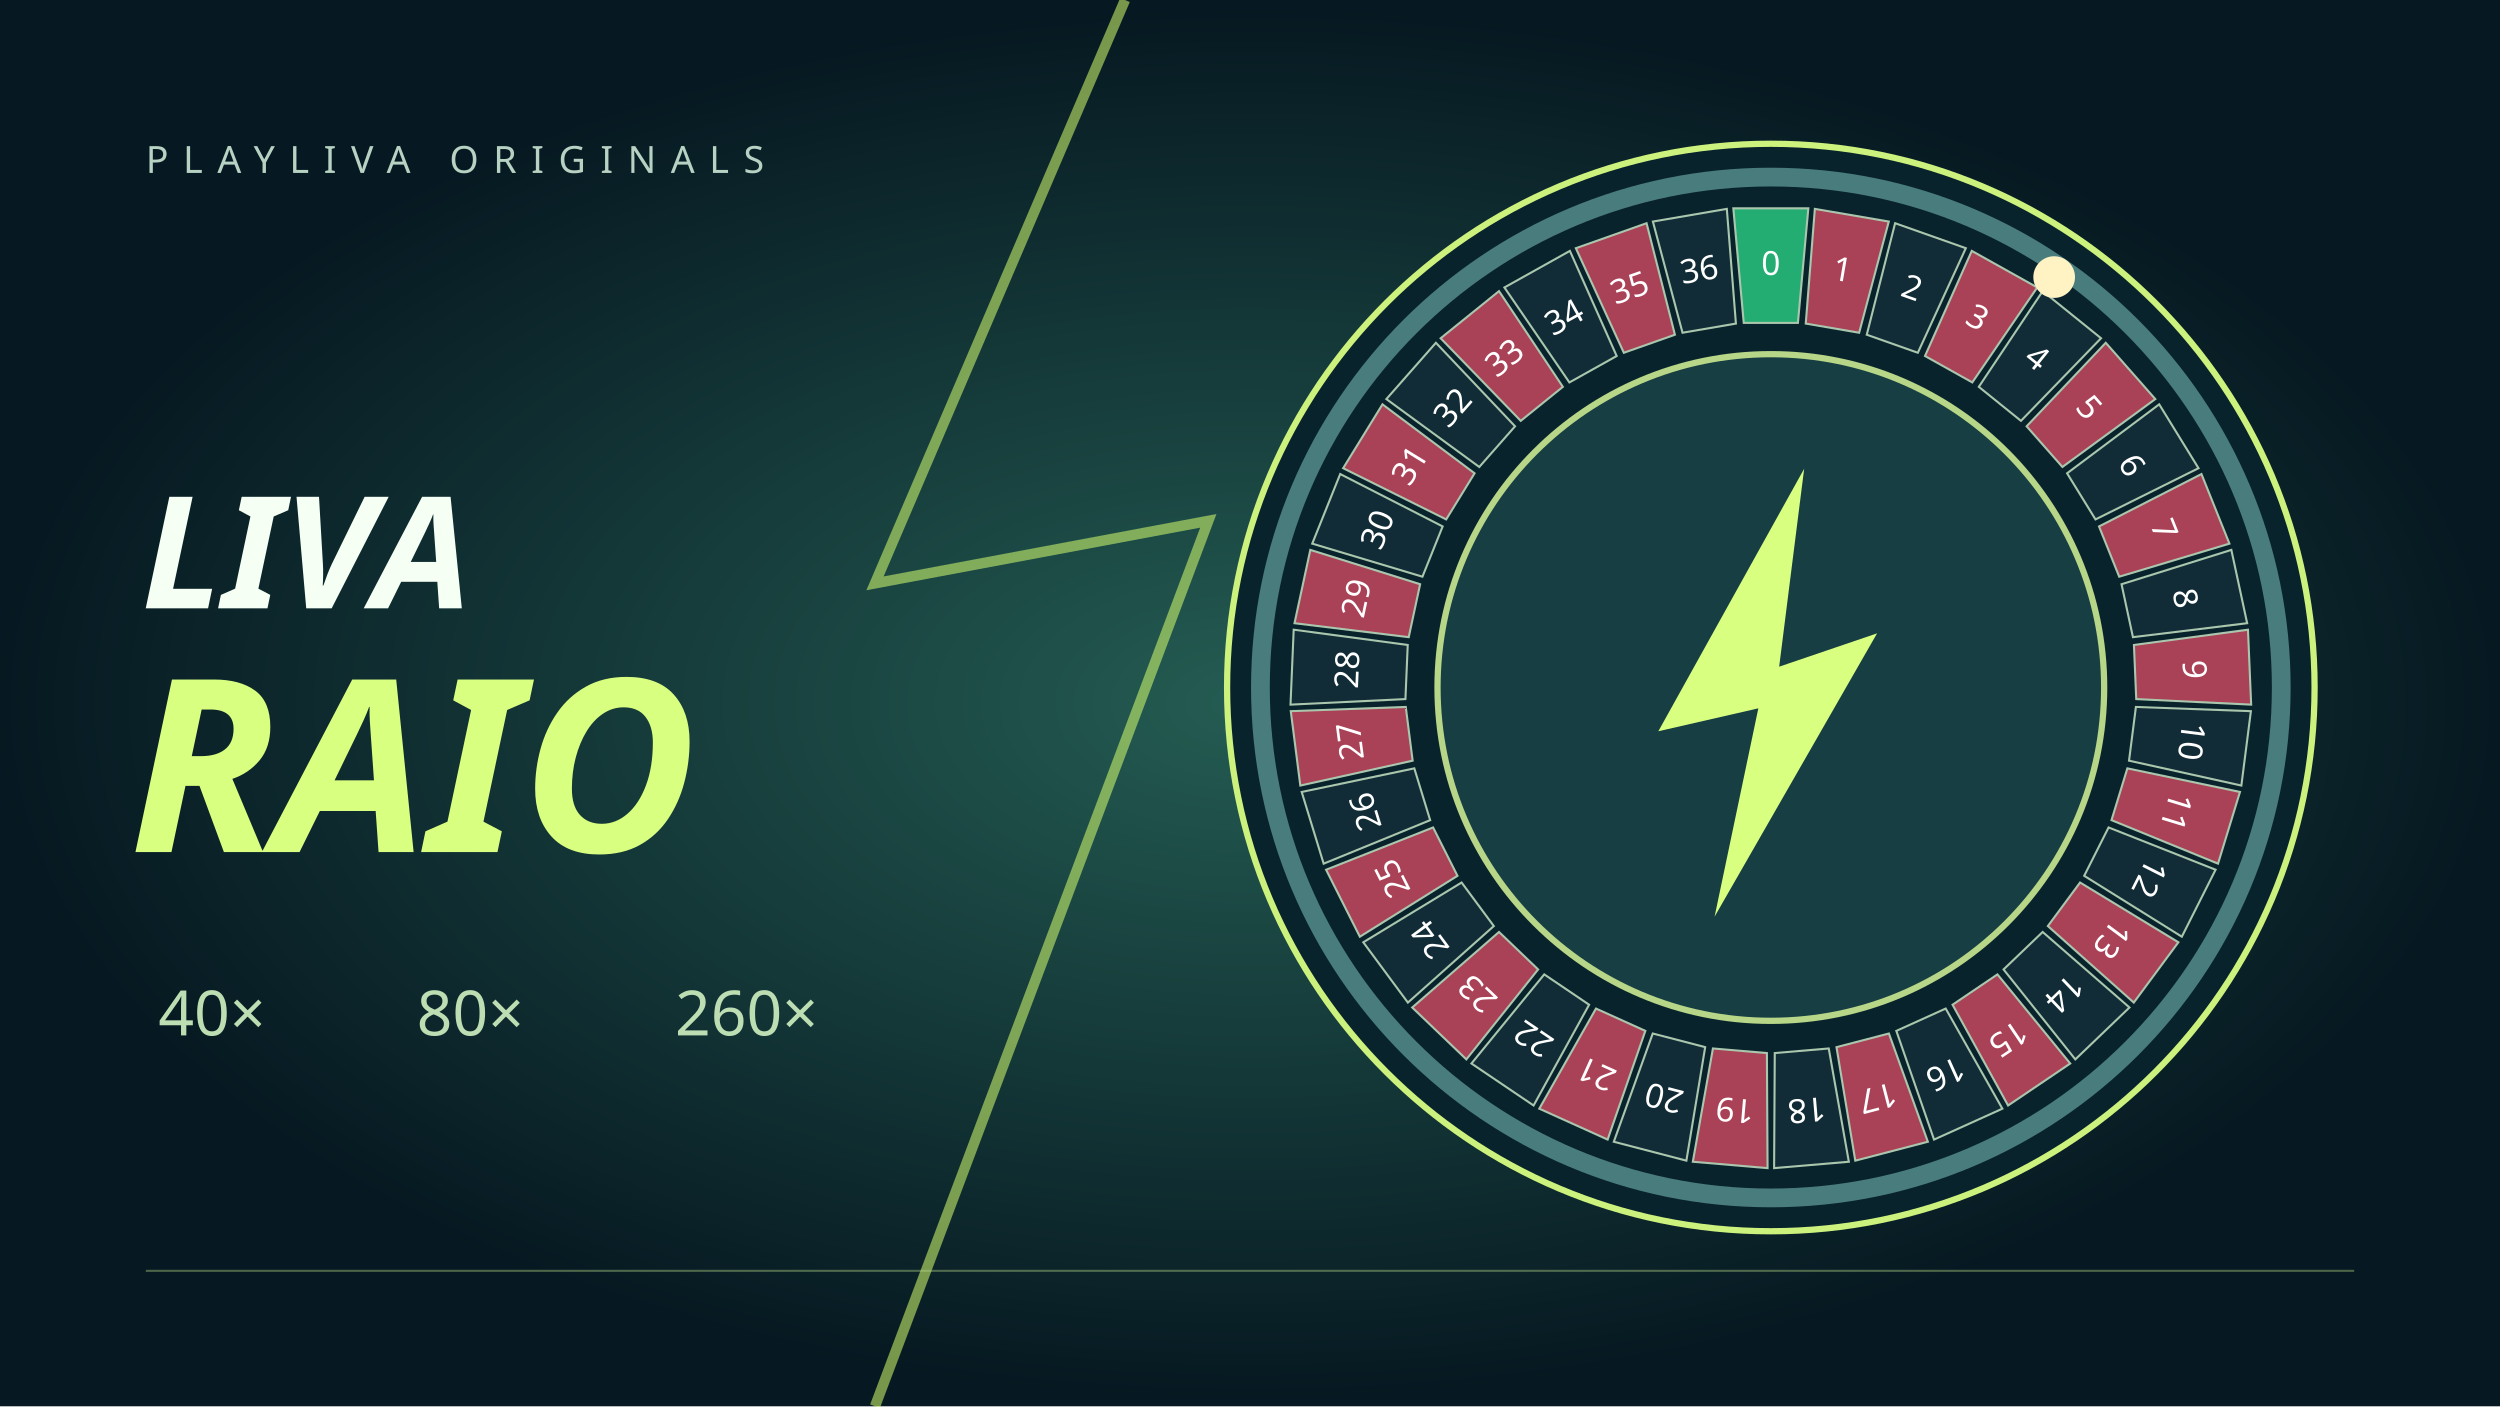
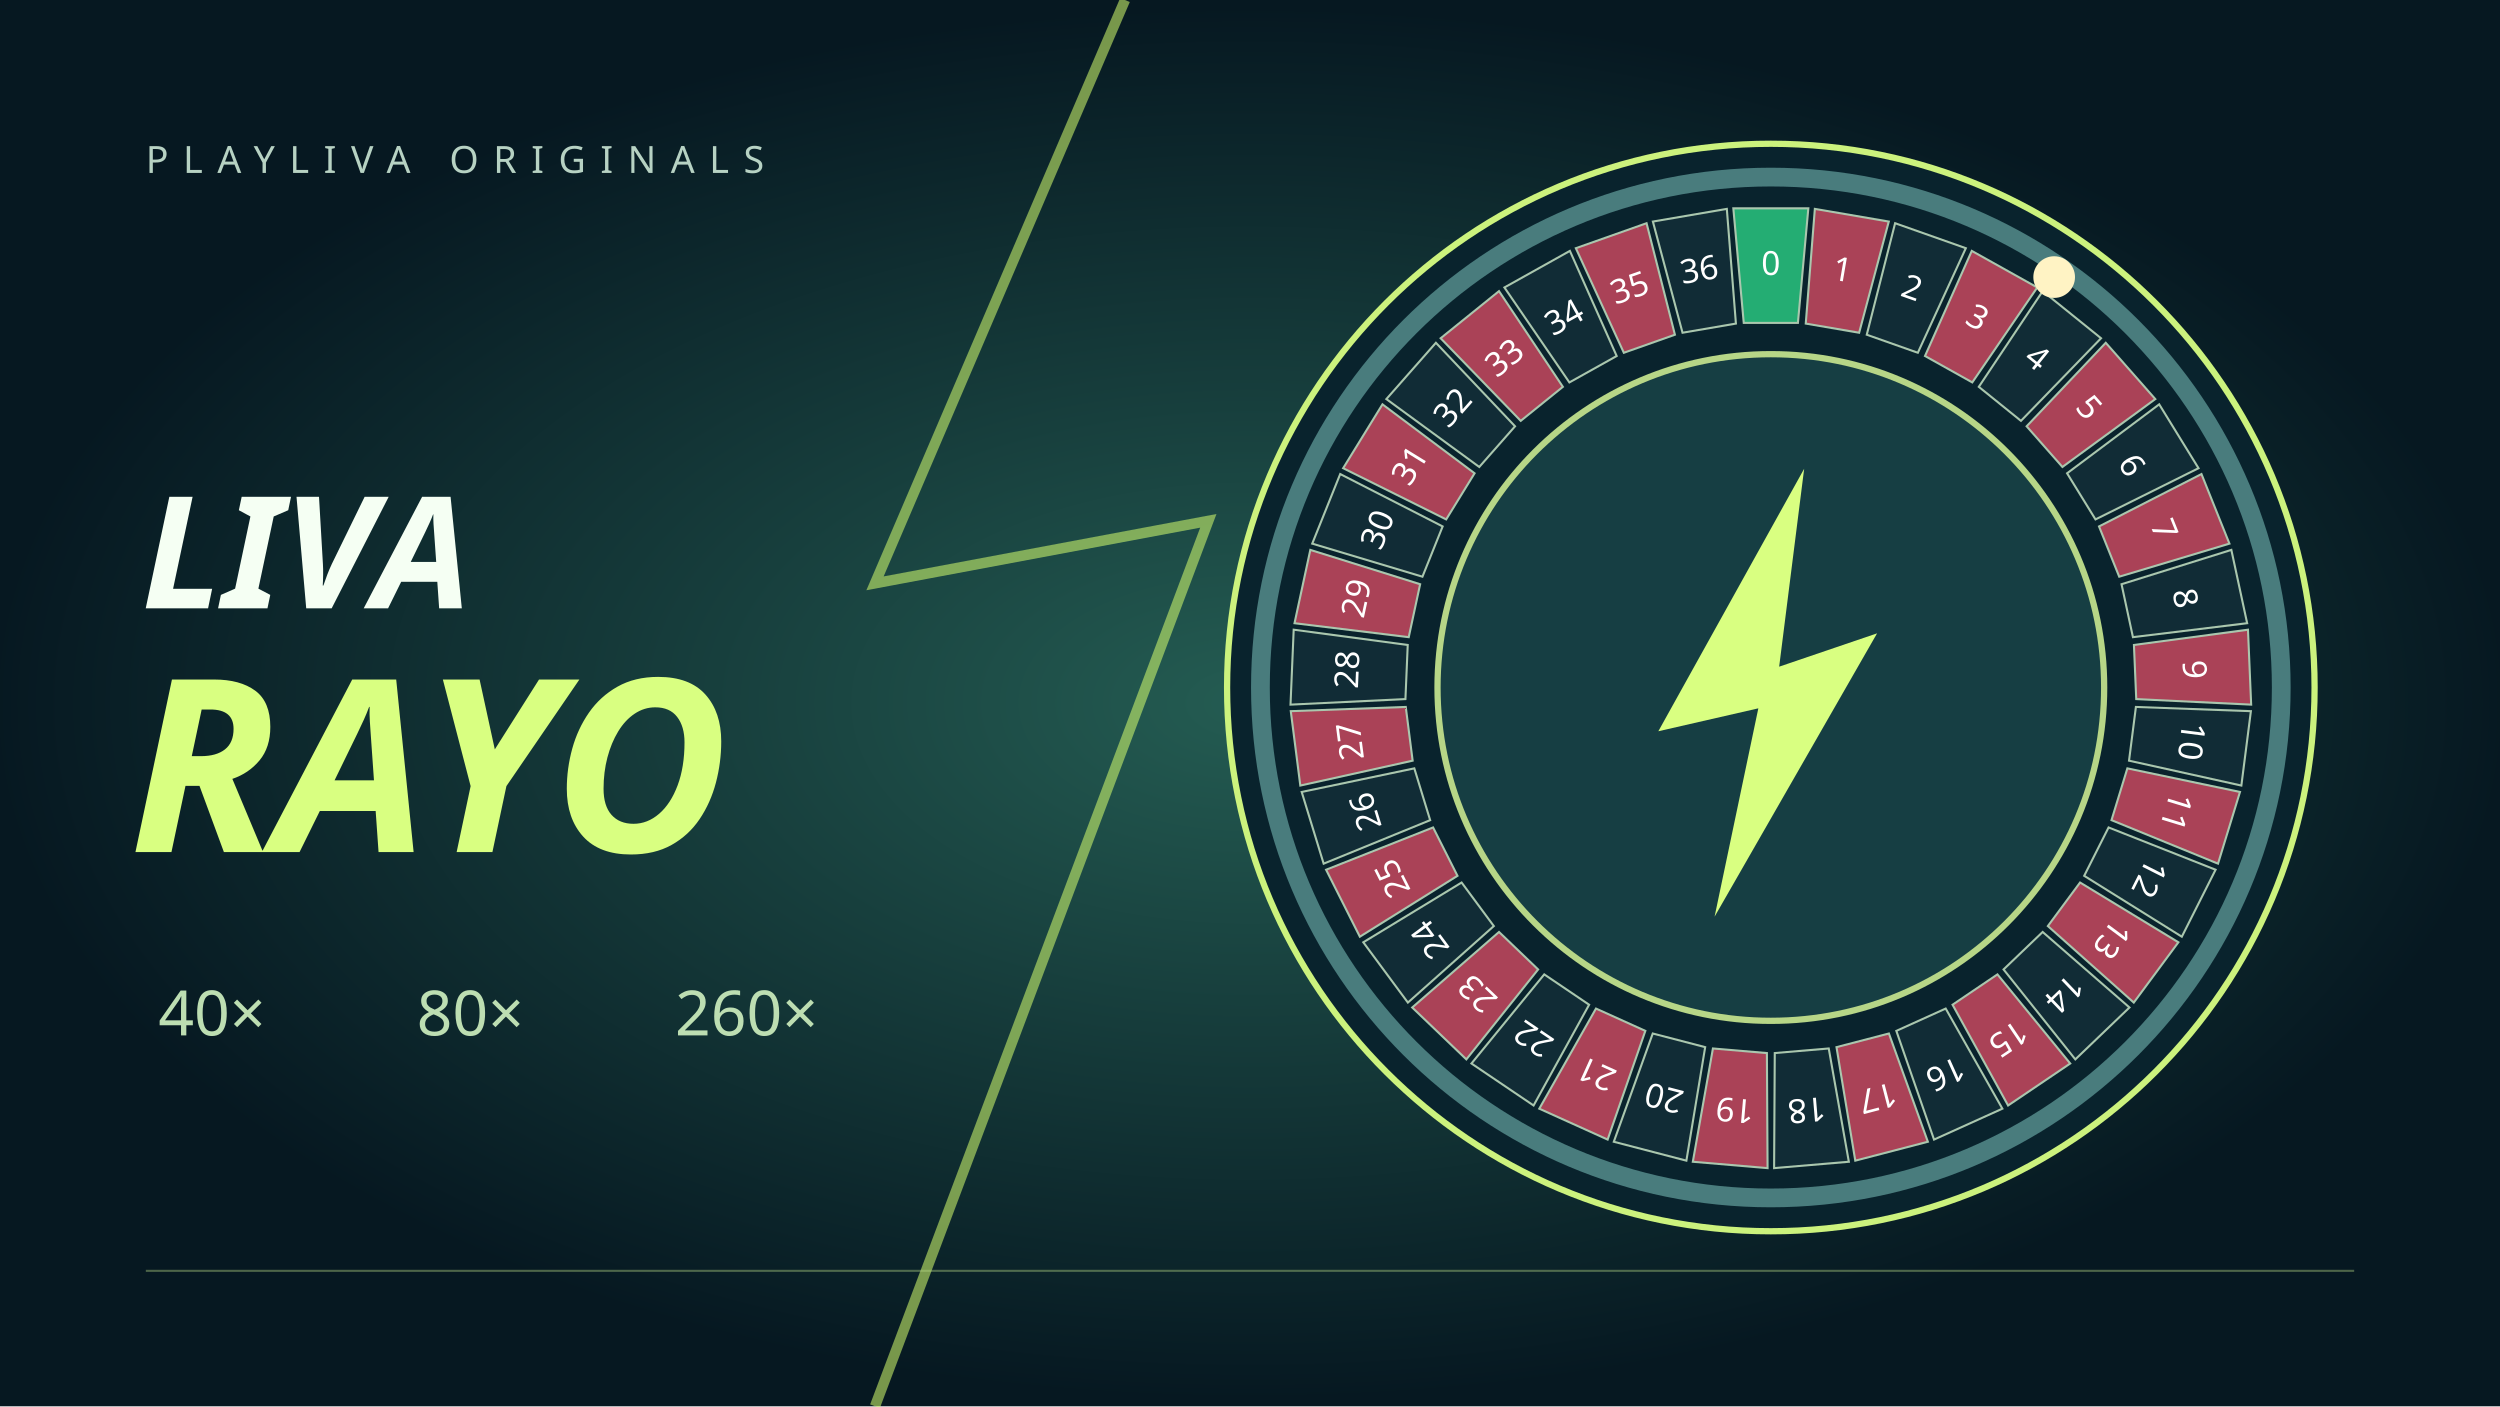
<svg xmlns="http://www.w3.org/2000/svg" width="1200" height="675" viewBox="0 0 1200 675">
  <defs>
    <radialGradient id="bg">
      <stop stop-color="#245c52" />
      <stop offset="1" stop-color="#061821" />
    </radialGradient>
    <linearGradient id="gold" x2="1" y2="1">
      <stop stop-color="#fff0b3" />
      <stop offset="1" stop-color="#ab9455" />
    </linearGradient>
  </defs>
  <rect width="1200" height="675" fill="url(#bg)" />
  <path d="M540 0 420 280 580 250 420 675" fill="none" stroke="#d5ff6e" stroke-width="5" opacity=".55" />
  <circle cx="850" cy="330" r="261" fill="#09232d" stroke="#ccf27d" stroke-width="3" />
  <circle cx="850" cy="330" r="245" fill="none" stroke="#497c7d" stroke-width="9" />
  <g transform="rotate(0 850 330)">
    <path d="M832 100 L868 100 L863 155 L837 155Z" fill="#24ad73" stroke="#aac7ae" stroke-width="1" />
    <text x="850" y="132" fill="white" text-anchor="middle" font-family="sans-serif" font-size="16">0</text>
  </g>
  <g transform="rotate(9.72973 850 330)">
    <path d="M832 100 L868 100 L863 155 L837 155Z" fill="#aa4257" stroke="#aac7ae" stroke-width="1" />
    <text x="850" y="132" fill="white" text-anchor="middle" font-family="sans-serif" font-size="16">1</text>
  </g>
  <g transform="rotate(19.45946 850 330)">
    <path d="M832 100 L868 100 L863 155 L837 155Z" fill="#112c36" stroke="#aac7ae" stroke-width="1" />
    <text x="850" y="132" fill="white" text-anchor="middle" font-family="sans-serif" font-size="16">2</text>
  </g>
  <g transform="rotate(29.18919 850 330)">
    <path d="M832 100 L868 100 L863 155 L837 155Z" fill="#aa4257" stroke="#aac7ae" stroke-width="1" />
    <text x="850" y="132" fill="white" text-anchor="middle" font-family="sans-serif" font-size="16">3</text>
  </g>
  <g transform="rotate(38.91892 850 330)">
    <path d="M832 100 L868 100 L863 155 L837 155Z" fill="#112c36" stroke="#aac7ae" stroke-width="1" />
    <text x="850" y="132" fill="white" text-anchor="middle" font-family="sans-serif" font-size="16">4</text>
  </g>
  <g transform="rotate(48.64865 850 330)">
    <path d="M832 100 L868 100 L863 155 L837 155Z" fill="#aa4257" stroke="#aac7ae" stroke-width="1" />
    <text x="850" y="132" fill="white" text-anchor="middle" font-family="sans-serif" font-size="16">5</text>
  </g>
  <g transform="rotate(58.37838 850 330)">
    <path d="M832 100 L868 100 L863 155 L837 155Z" fill="#112c36" stroke="#aac7ae" stroke-width="1" />
    <text x="850" y="132" fill="white" text-anchor="middle" font-family="sans-serif" font-size="16">6</text>
  </g>
  <g transform="rotate(68.10811 850 330)">
    <path d="M832 100 L868 100 L863 155 L837 155Z" fill="#aa4257" stroke="#aac7ae" stroke-width="1" />
    <text x="850" y="132" fill="white" text-anchor="middle" font-family="sans-serif" font-size="16">7</text>
  </g>
  <g transform="rotate(77.83784 850 330)">
    <path d="M832 100 L868 100 L863 155 L837 155Z" fill="#112c36" stroke="#aac7ae" stroke-width="1" />
    <text x="850" y="132" fill="white" text-anchor="middle" font-family="sans-serif" font-size="16">8</text>
  </g>
  <g transform="rotate(87.56757 850 330)">
    <path d="M832 100 L868 100 L863 155 L837 155Z" fill="#aa4257" stroke="#aac7ae" stroke-width="1" />
    <text x="850" y="132" fill="white" text-anchor="middle" font-family="sans-serif" font-size="16">9</text>
  </g>
  <g transform="rotate(97.2973 850 330)">
    <path d="M832 100 L868 100 L863 155 L837 155Z" fill="#112c36" stroke="#aac7ae" stroke-width="1" />
    <text x="850" y="132" fill="white" text-anchor="middle" font-family="sans-serif" font-size="16">10</text>
  </g>
  <g transform="rotate(107.027 850 330)">
    <path d="M832 100 L868 100 L863 155 L837 155Z" fill="#aa4257" stroke="#aac7ae" stroke-width="1" />
    <text x="850" y="132" fill="white" text-anchor="middle" font-family="sans-serif" font-size="16">11</text>
  </g>
  <g transform="rotate(116.7568 850 330)">
    <path d="M832 100 L868 100 L863 155 L837 155Z" fill="#112c36" stroke="#aac7ae" stroke-width="1" />
    <text x="850" y="132" fill="white" text-anchor="middle" font-family="sans-serif" font-size="16">12</text>
  </g>
  <g transform="rotate(126.4865 850 330)">
    <path d="M832 100 L868 100 L863 155 L837 155Z" fill="#aa4257" stroke="#aac7ae" stroke-width="1" />
    <text x="850" y="132" fill="white" text-anchor="middle" font-family="sans-serif" font-size="16">13</text>
  </g>
  <g transform="rotate(136.2162 850 330)">
    <path d="M832 100 L868 100 L863 155 L837 155Z" fill="#112c36" stroke="#aac7ae" stroke-width="1" />
    <text x="850" y="132" fill="white" text-anchor="middle" font-family="sans-serif" font-size="16">14</text>
  </g>
  <g transform="rotate(145.9459 850 330)">
    <path d="M832 100 L868 100 L863 155 L837 155Z" fill="#aa4257" stroke="#aac7ae" stroke-width="1" />
    <text x="850" y="132" fill="white" text-anchor="middle" font-family="sans-serif" font-size="16">15</text>
  </g>
  <g transform="rotate(155.6757 850 330)">
    <path d="M832 100 L868 100 L863 155 L837 155Z" fill="#112c36" stroke="#aac7ae" stroke-width="1" />
    <text x="850" y="132" fill="white" text-anchor="middle" font-family="sans-serif" font-size="16">16</text>
  </g>
  <g transform="rotate(165.4054 850 330)">
    <path d="M832 100 L868 100 L863 155 L837 155Z" fill="#aa4257" stroke="#aac7ae" stroke-width="1" />
    <text x="850" y="132" fill="white" text-anchor="middle" font-family="sans-serif" font-size="16">17</text>
  </g>
  <g transform="rotate(175.1351 850 330)">
    <path d="M832 100 L868 100 L863 155 L837 155Z" fill="#112c36" stroke="#aac7ae" stroke-width="1" />
    <text x="850" y="132" fill="white" text-anchor="middle" font-family="sans-serif" font-size="16">18</text>
  </g>
  <g transform="rotate(184.8649 850 330)">
    <path d="M832 100 L868 100 L863 155 L837 155Z" fill="#aa4257" stroke="#aac7ae" stroke-width="1" />
    <text x="850" y="132" fill="white" text-anchor="middle" font-family="sans-serif" font-size="16">19</text>
  </g>
  <g transform="rotate(194.5946 850 330)">
    <path d="M832 100 L868 100 L863 155 L837 155Z" fill="#112c36" stroke="#aac7ae" stroke-width="1" />
    <text x="850" y="132" fill="white" text-anchor="middle" font-family="sans-serif" font-size="16">20</text>
  </g>
  <g transform="rotate(204.3243 850 330)">
    <path d="M832 100 L868 100 L863 155 L837 155Z" fill="#aa4257" stroke="#aac7ae" stroke-width="1" />
    <text x="850" y="132" fill="white" text-anchor="middle" font-family="sans-serif" font-size="16">21</text>
  </g>
  <g transform="rotate(214.0541 850 330)">
    <path d="M832 100 L868 100 L863 155 L837 155Z" fill="#112c36" stroke="#aac7ae" stroke-width="1" />
    <text x="850" y="132" fill="white" text-anchor="middle" font-family="sans-serif" font-size="16">22</text>
  </g>
  <g transform="rotate(223.7838 850 330)">
    <path d="M832 100 L868 100 L863 155 L837 155Z" fill="#aa4257" stroke="#aac7ae" stroke-width="1" />
    <text x="850" y="132" fill="white" text-anchor="middle" font-family="sans-serif" font-size="16">23</text>
  </g>
  <g transform="rotate(233.5135 850 330)">
    <path d="M832 100 L868 100 L863 155 L837 155Z" fill="#112c36" stroke="#aac7ae" stroke-width="1" />
    <text x="850" y="132" fill="white" text-anchor="middle" font-family="sans-serif" font-size="16">24</text>
  </g>
  <g transform="rotate(243.2432 850 330)">
    <path d="M832 100 L868 100 L863 155 L837 155Z" fill="#aa4257" stroke="#aac7ae" stroke-width="1" />
    <text x="850" y="132" fill="white" text-anchor="middle" font-family="sans-serif" font-size="16">25</text>
  </g>
  <g transform="rotate(252.973 850 330)">
    <path d="M832 100 L868 100 L863 155 L837 155Z" fill="#112c36" stroke="#aac7ae" stroke-width="1" />
    <text x="850" y="132" fill="white" text-anchor="middle" font-family="sans-serif" font-size="16">26</text>
  </g>
  <g transform="rotate(262.7027 850 330)">
    <path d="M832 100 L868 100 L863 155 L837 155Z" fill="#aa4257" stroke="#aac7ae" stroke-width="1" />
    <text x="850" y="132" fill="white" text-anchor="middle" font-family="sans-serif" font-size="16">27</text>
  </g>
  <g transform="rotate(272.4324 850 330)">
    <path d="M832 100 L868 100 L863 155 L837 155Z" fill="#112c36" stroke="#aac7ae" stroke-width="1" />
    <text x="850" y="132" fill="white" text-anchor="middle" font-family="sans-serif" font-size="16">28</text>
  </g>
  <g transform="rotate(282.1622 850 330)">
    <path d="M832 100 L868 100 L863 155 L837 155Z" fill="#aa4257" stroke="#aac7ae" stroke-width="1" />
    <text x="850" y="132" fill="white" text-anchor="middle" font-family="sans-serif" font-size="16">29</text>
  </g>
  <g transform="rotate(291.8919 850 330)">
    <path d="M832 100 L868 100 L863 155 L837 155Z" fill="#112c36" stroke="#aac7ae" stroke-width="1" />
    <text x="850" y="132" fill="white" text-anchor="middle" font-family="sans-serif" font-size="16">30</text>
  </g>
  <g transform="rotate(301.6216 850 330)">
    <path d="M832 100 L868 100 L863 155 L837 155Z" fill="#aa4257" stroke="#aac7ae" stroke-width="1" />
    <text x="850" y="132" fill="white" text-anchor="middle" font-family="sans-serif" font-size="16">31</text>
  </g>
  <g transform="rotate(311.3514 850 330)">
    <path d="M832 100 L868 100 L863 155 L837 155Z" fill="#112c36" stroke="#aac7ae" stroke-width="1" />
    <text x="850" y="132" fill="white" text-anchor="middle" font-family="sans-serif" font-size="16">32</text>
  </g>
  <g transform="rotate(321.0811 850 330)">
    <path d="M832 100 L868 100 L863 155 L837 155Z" fill="#aa4257" stroke="#aac7ae" stroke-width="1" />
    <text x="850" y="132" fill="white" text-anchor="middle" font-family="sans-serif" font-size="16">33</text>
  </g>
  <g transform="rotate(330.8108 850 330)">
    <path d="M832 100 L868 100 L863 155 L837 155Z" fill="#112c36" stroke="#aac7ae" stroke-width="1" />
    <text x="850" y="132" fill="white" text-anchor="middle" font-family="sans-serif" font-size="16">34</text>
  </g>
  <g transform="rotate(340.5405 850 330)">
    <path d="M832 100 L868 100 L863 155 L837 155Z" fill="#aa4257" stroke="#aac7ae" stroke-width="1" />
    <text x="850" y="132" fill="white" text-anchor="middle" font-family="sans-serif" font-size="16">35</text>
  </g>
  <g transform="rotate(350.2703 850 330)">
    <path d="M832 100 L868 100 L863 155 L837 155Z" fill="#112c36" stroke="#aac7ae" stroke-width="1" />
    <text x="850" y="132" fill="white" text-anchor="middle" font-family="sans-serif" font-size="16">36</text>
  </g>
  <circle cx="850" cy="330" r="160" fill="#163e43" stroke="#b7d687" stroke-width="3" />
  <path d="M866 225 796 351 844 340 823 440 901 304 854 320Z" fill="#d9ff81" />
  <circle cx="986" cy="133" r="10" fill="#fff3c4" />
  <text x="68" y="292" fill="#f5fff3" font-family="sans-serif" font-size="75" font-weight="900" font-style="italic">LIVA</text>
-   <text x="62" y="409" fill="#d9ff81" font-family="sans-serif" font-size="116" font-weight="900" font-style="italic">RAIO</text>
+   <text x="62" y="409" fill="#d9ff81" font-family="sans-serif" font-size="116" font-weight="900" font-style="italic">RAYO</text>
  <g fill="#bddeb2" font-family="sans-serif" font-size="30">
    <text x="76" y="497">40×</text>
    <text x="200" y="497">80×</text>
    <text x="324" y="497">260×</text>
  </g>
  <text x="70" y="83" fill="#b7d2c3" font-family="sans-serif" font-size="18" letter-spacing="7">PLAYLIVA ORIGINALS</text>
  <path d="M70 610H1130" stroke="#b6d985" opacity=".4" />
</svg>
